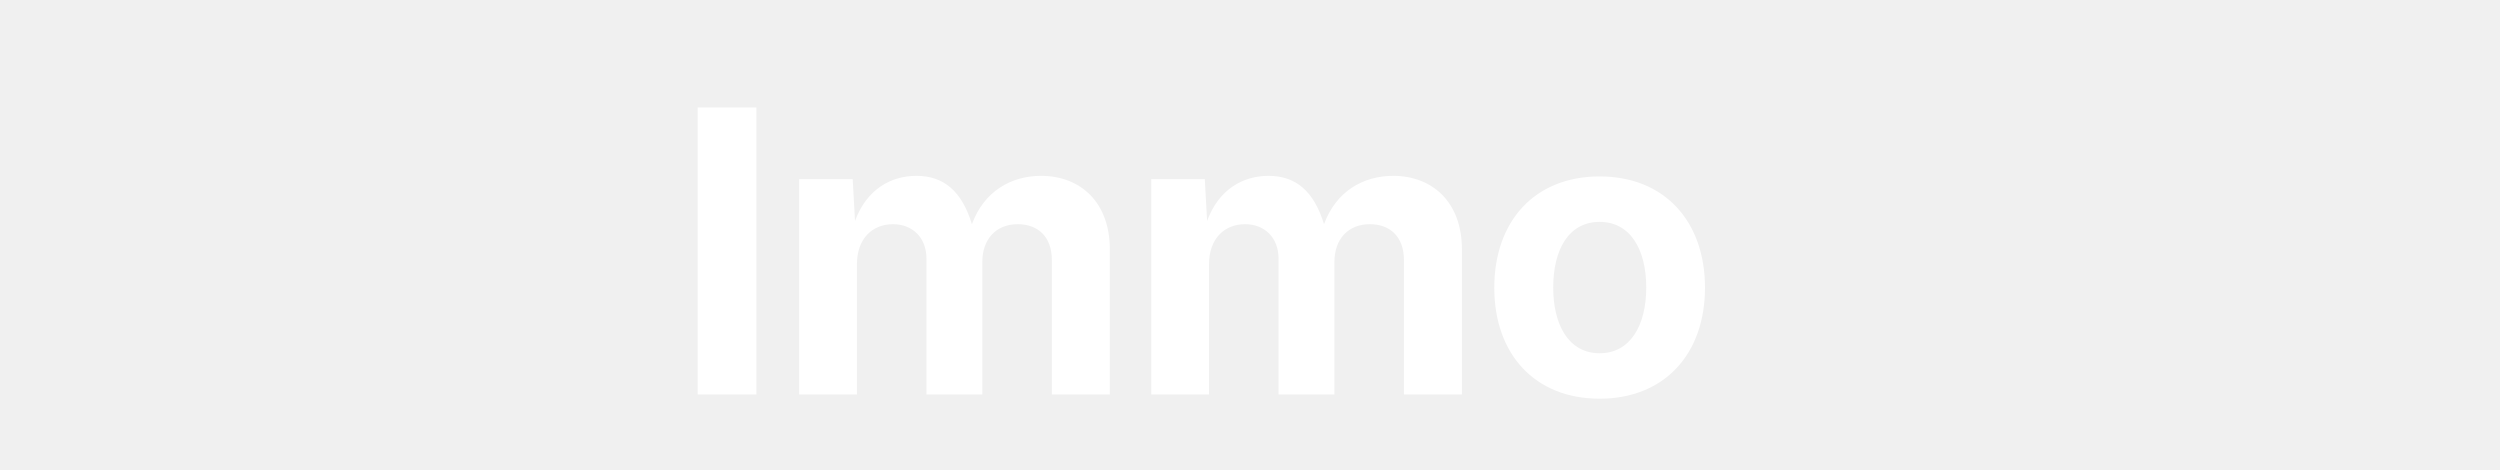
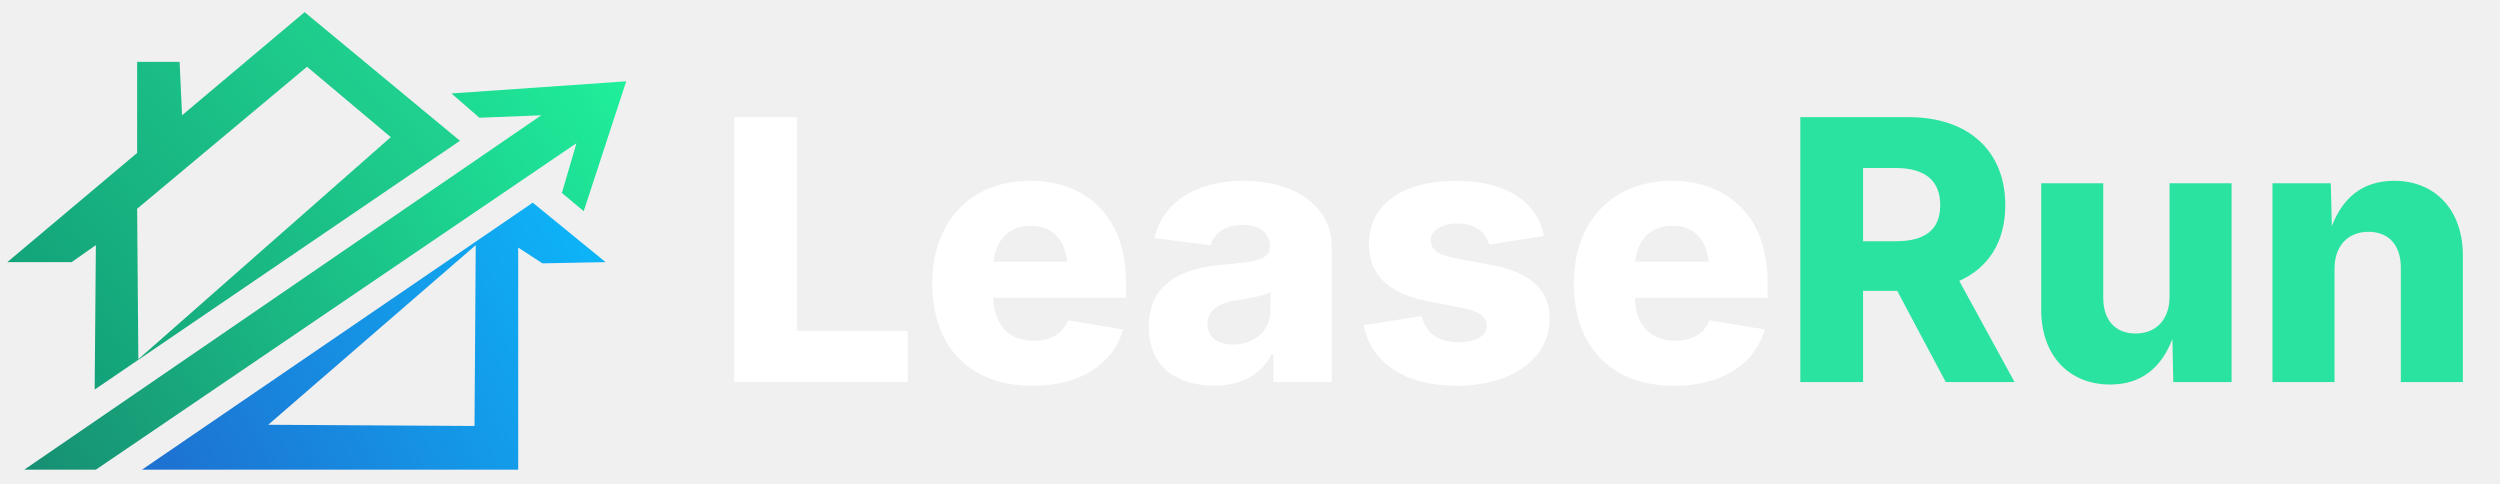
- <svg xmlns="http://www.w3.org/2000/svg" viewBox="-2 -2 469 88" role="img" aria-label="LeaseRun">
+ <svg xmlns="http://www.w3.org/2000/svg" viewBox="-6 -6 2060 398" role="img" aria-label="LeaseRun">
  <defs>
-     <linearGradient id="lr-g" gradientUnits="userSpaceOnUse" x1="0" y1="84" x2="100" y2="0">
-       <stop offset="0" stop-color="#0F2C59" />
-       <stop offset="0.55" stop-color="#0284C7" />
-       <stop offset="1" stop-color="#38BDF8" />
+     <linearGradient id="lr-h" gradientUnits="userSpaceOnUse" x1="0" y1="320" x2="380" y2="0">
+       <stop offset="0" stop-color="#119A76" />
+       <stop offset="1" stop-color="#22DC93" />
    </linearGradient>
-     <linearGradient id="lr-t" gradientUnits="userSpaceOnUse" x1="319" y1="0" x2="461" y2="0">
-       <stop offset="0" stop-color="#0284C7" />
-       <stop offset="1" stop-color="#38BDF8" />
+     <linearGradient id="lr-a" gradientUnits="userSpaceOnUse" x1="14" y1="381" x2="510" y2="61">
+       <stop offset="0" stop-color="#168F72" />
+       <stop offset="1" stop-color="#1FEF9B" />
+     </linearGradient>
+     <linearGradient id="lr-b" gradientUnits="userSpaceOnUse" x1="111" y1="381" x2="493" y2="160">
+       <stop offset="0" stop-color="#1E6FD0" />
+       <stop offset="1" stop-color="#0CB8FA" />
+     </linearGradient>
+     <linearGradient id="lr-t" gradientUnits="userSpaceOnUse" x1="1460" y1="0" x2="2048" y2="0">
+       <stop offset="0" stop-color="#119A76" />
+       <stop offset="1" stop-color="#16C08A" />
    </linearGradient>
  </defs>
-   <g fill="url(#ia-g)">
-     <polygon points="50,8.3 63.1,19.4 62.6,22.5 49,34 45.2,31.1 5.3,68.9 2.5,70 3.1,51.7" />
-     <polygon points="98.8,0.7 93.4,37.3 83.6,29.8 50.8,62.3 43.7,57.9 17.2,82.6 0.2,82.6 42.2,38.4 50.3,40.1 69.6,19.5 64.6,8.1" />
-     <polygon points="82.3,37.6 99.5,53.6 99.6,84 88.6,83.6 62.5,57" />
+   <path fill="url(#lr-h)" fill-rule="evenodd" d="M373,110 L245,4 L144,89 L142,45 L107,45 L107,120 L0,210 L53,210 L73,196 L72,315Z M247,49 L316,107 L108,290 L107,166Z" />
+   <path fill="url(#lr-a)" d="M510,61 L366,71 L389,91 L440,89 L14,381 L73,381 L469,112 L457,153 L475,168Z" />
+   <path fill="url(#lr-b)" fill-rule="evenodd" d="M493,210 L433,161 L111,381 L421,381 L421,198 L441,211Z M386,196 L385,345 L215,344Z" />
+   <g transform="translate(582.0 308.8)">
+     <path fill="#FFFFFF" d="M16.99 0H159.96V-42.19H68.7V-218.26H16.99Z M262.79 3.08C302.49 3.08 329.3 -14.94 337.5 -43.36L291.94 -50.83C287.84 -39.84 277.44 -33.98 263.67 -33.98C244.34 -33.98 231.3 -45.7 230.42 -69.43H339.84V-82.32C339.84 -136.38 306.88 -165.82 260.89 -165.82C211.67 -165.82 180.18 -131.84 180.18 -81.3C180.18 -28.86 211.38 3.08 262.79 3.08ZM230.71 -99.17C232.62 -117.19 243.31 -128.76 261.33 -128.76C279.2 -128.76 289.31 -117.77 291.36 -99.17Z M412.5 2.93C435.21 2.93 451.03 -6.15 459.96 -23H461.28V0H509.33V-111.18C509.33 -146.34 477.25 -165.82 436.52 -165.82C395.51 -165.82 369.73 -146.63 363.28 -118.65L409.57 -112.65C412.35 -122.9 421.88 -129.49 436.08 -129.49C450 -129.49 458.35 -123.05 458.35 -111.77V-111.18C458.35 -101.07 447.22 -99.02 419.53 -96.68C386.43 -93.9 358.59 -81.74 358.59 -45.41C358.59 -13.04 381.01 2.93 412.5 2.93ZM428.03 -30.91C415.72 -30.91 406.93 -36.77 406.93 -47.75C406.93 -58.59 415.43 -65.04 430.52 -67.24C440.04 -68.7 452.93 -70.9 458.79 -73.97V-58.3C458.79 -42.19 445.17 -30.91 428.03 -30.91Z M612.16 3.08C656.84 3.08 688.92 -18.6 688.92 -52.29C688.92 -76.03 673.24 -90.38 640.72 -96.53L609.38 -102.39C595.31 -105.18 590.92 -110.3 590.92 -116.89C590.92 -125.24 600.59 -130.66 612.89 -130.66C626.66 -130.66 636.04 -124.22 639.11 -113.23L684.23 -120.41C678.52 -148.54 653.03 -165.82 612.01 -165.82C568.07 -165.82 539.94 -146.48 539.94 -113.82C539.94 -88.77 556.05 -72.8 588.43 -66.65L616.99 -61.08C630.62 -58.3 637.06 -54.05 637.06 -46.44C637.06 -38.09 628.42 -32.81 614.06 -32.81C596.63 -32.81 587.4 -40.14 583.3 -54.35L535.84 -46.88C541.55 -15.53 570.26 3.08 612.16 3.08Z M791.46 3.08C831.15 3.08 857.96 -14.94 866.16 -43.36L820.61 -50.83C816.5 -39.84 806.1 -33.98 792.33 -33.98C773 -33.98 759.96 -45.7 759.08 -69.43H868.51V-82.32C868.51 -136.38 835.55 -165.82 789.55 -165.82C740.33 -165.82 708.84 -131.84 708.84 -81.3C708.84 -28.86 740.04 3.08 791.46 3.08ZM759.38 -99.17C761.28 -117.19 771.97 -128.76 789.99 -128.76C807.86 -128.76 817.97 -117.77 820.02 -99.17Z" />
+     <g transform="translate(878.47 0)">
+       <path fill="#2BE3A0" d="M16.99 0H68.7V-75.15H96.83L136.82 0H193.51L147.95 -83.35C172.12 -94.19 185.89 -115.58 185.89 -145.75C185.89 -190.28 155.57 -218.26 106.35 -218.26H16.99ZM68.7 -116.02V-176.37H95.36C119.68 -176.37 132.28 -166.11 132.28 -145.75C132.28 -125.39 119.68 -116.02 95.51 -116.02Z M272.31 2.05C298.68 2.05 314.79 -12.6 323.58 -35.45L324.32 0H372.36V-163.77H321.24V-70.31C321.24 -51.27 309.96 -39.99 293.26 -39.99C276.56 -39.99 266.6 -50.98 266.6 -69.43V-163.77H215.48V-59.47C215.48 -22.41 237.89 2.05 272.31 2.05Z M457.18 -93.46C457.18 -112.5 468.46 -123.78 485.16 -123.78C501.86 -123.78 511.82 -112.79 511.82 -94.34V0H562.94V-104.3C562.94 -141.36 540.53 -165.82 506.25 -165.82C479.74 -165.82 463.62 -151.17 454.98 -128.47L454.1 -163.77H406.05V0H457.18Z" />
+     </g>
  </g>
-   <path fill="#FFFFFF" d="M139.898 18.162H128.878V72.0H139.898Z M147.921 72.0H158.761V47.574C158.761 42.732 161.688 40.059 165.518 40.059C169.204 40.059 171.805 42.588 171.805 46.526V72.0H182.284V47.141C182.284 42.913 184.813 40.059 188.932 40.059C192.582 40.059 195.328 42.263 195.328 46.815V72.0H206.204V44.756C206.204 35.976 200.711 30.989 193.304 30.989C187.74 30.989 182.609 33.844 180.333 40.059C178.454 33.916 175.093 30.989 169.926 30.989C165.084 30.989 160.568 33.555 158.4 39.444L157.966 31.604H147.921Z M213.974 72.0H224.813V47.574C224.813 42.732 227.74 40.059 231.57 40.059C235.256 40.059 237.857 42.588 237.857 46.526V72.0H248.336V47.141C248.336 42.913 250.865 40.059 254.984 40.059C258.634 40.059 261.38 42.263 261.38 46.815V72.0H272.256V44.756C272.256 35.976 266.764 30.989 259.356 30.989C253.792 30.989 248.661 33.844 246.385 40.059C244.506 33.916 241.145 30.989 235.978 30.989C231.137 30.989 226.62 33.555 224.452 39.444L224.019 31.604H213.974Z M298.092 72.795C310.233 72.795 317.857 64.412 317.857 51.982C317.857 39.48 310.233 31.098 298.092 31.098C285.915 31.098 278.328 39.48 278.328 51.982C278.328 64.412 285.915 72.795 298.092 72.795ZM298.092 64.268C292.311 64.268 289.384 58.992 289.384 51.946C289.384 44.792 292.311 39.625 298.092 39.625C303.873 39.625 306.836 44.828 306.836 51.946C306.836 58.992 303.873 64.268 298.092 64.268Z" />
-   <path fill="url(#ia-t)" d="M321.074 72.0H333.251L337.262 59.498H356.376L360.531 72.0H372.78L353.919 18.162H339.466ZM340.008 50.862 341.561 46.021C343.187 40.601 344.777 34.205 346.584 26.798C348.463 34.133 350.161 40.492 351.895 46.021L353.521 50.862Z M392.474 72.687C399.05 72.687 402.411 68.784 403.892 65.532H404.434V72.0H415.093V18.162H404.253V38.396H403.892C402.447 35.181 399.267 31.098 392.402 31.098C383.441 31.098 375.997 38.071 375.997 51.874C375.997 65.315 383.152 72.687 392.474 72.687ZM395.798 63.979C390.162 63.979 387.126 58.956 387.126 51.838C387.126 44.756 390.089 39.77 395.798 39.77C401.363 39.77 404.47 44.503 404.47 51.838C404.47 59.137 401.327 63.979 395.798 63.979Z M434.245 72.0H446.566L461.489 31.604H450.107L443.387 52.561C442.266 56.21 441.399 59.823 440.568 63.581C439.701 59.823 438.798 56.174 437.678 52.561L430.885 31.604H419.358Z" />
</svg>
